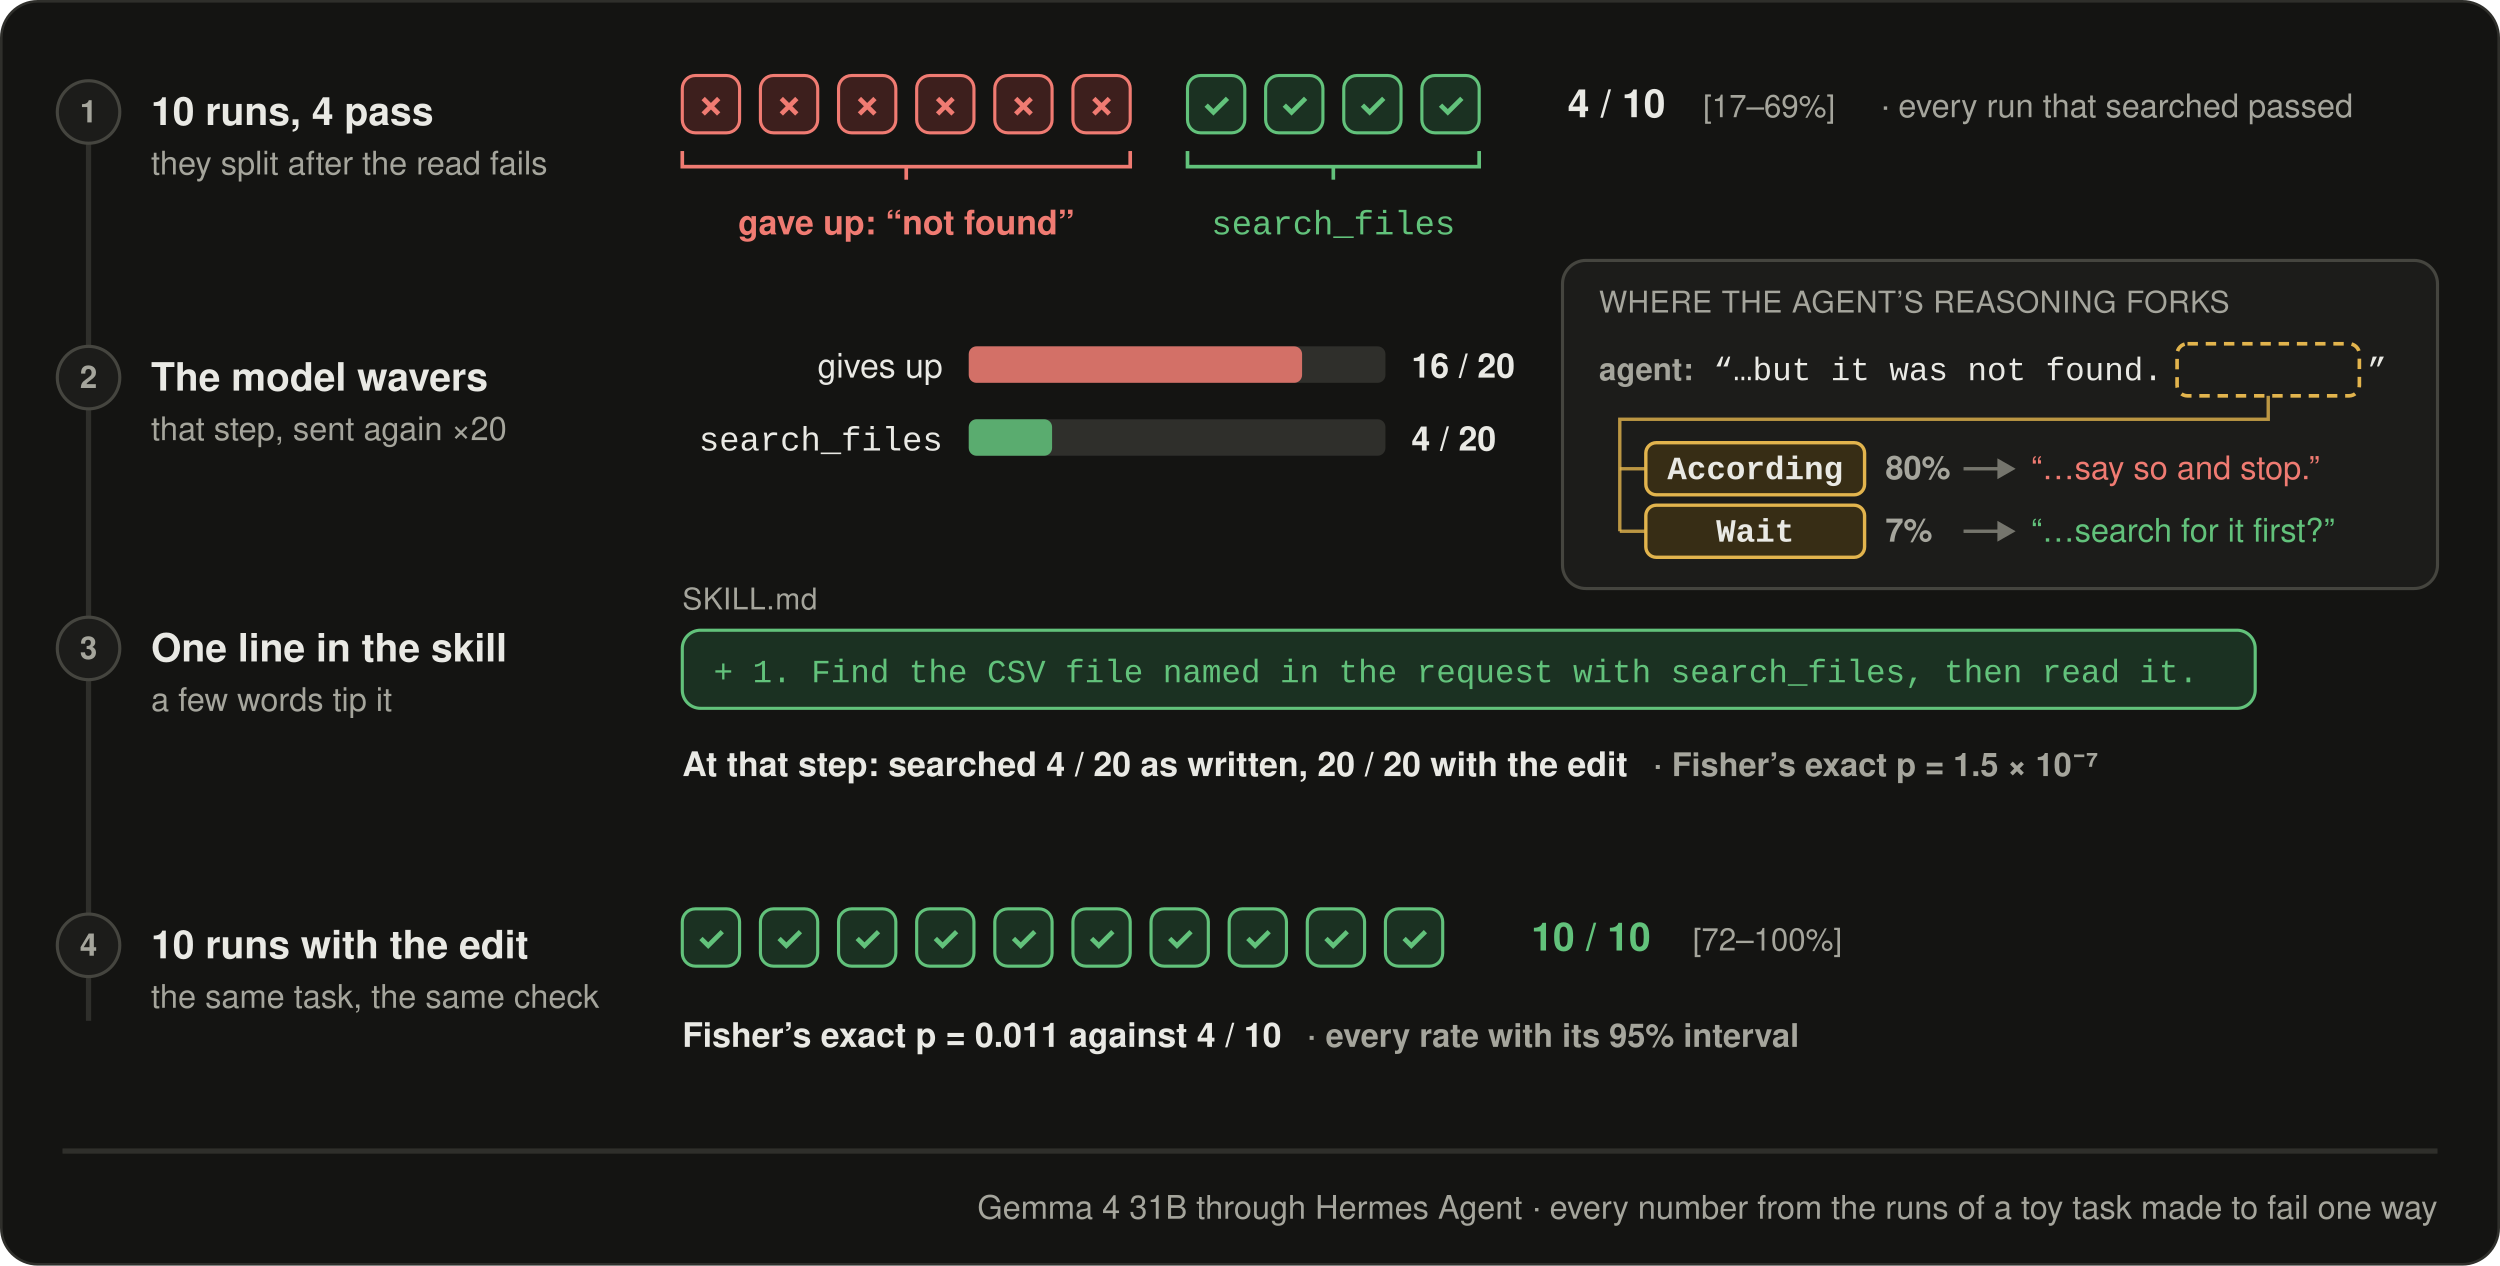
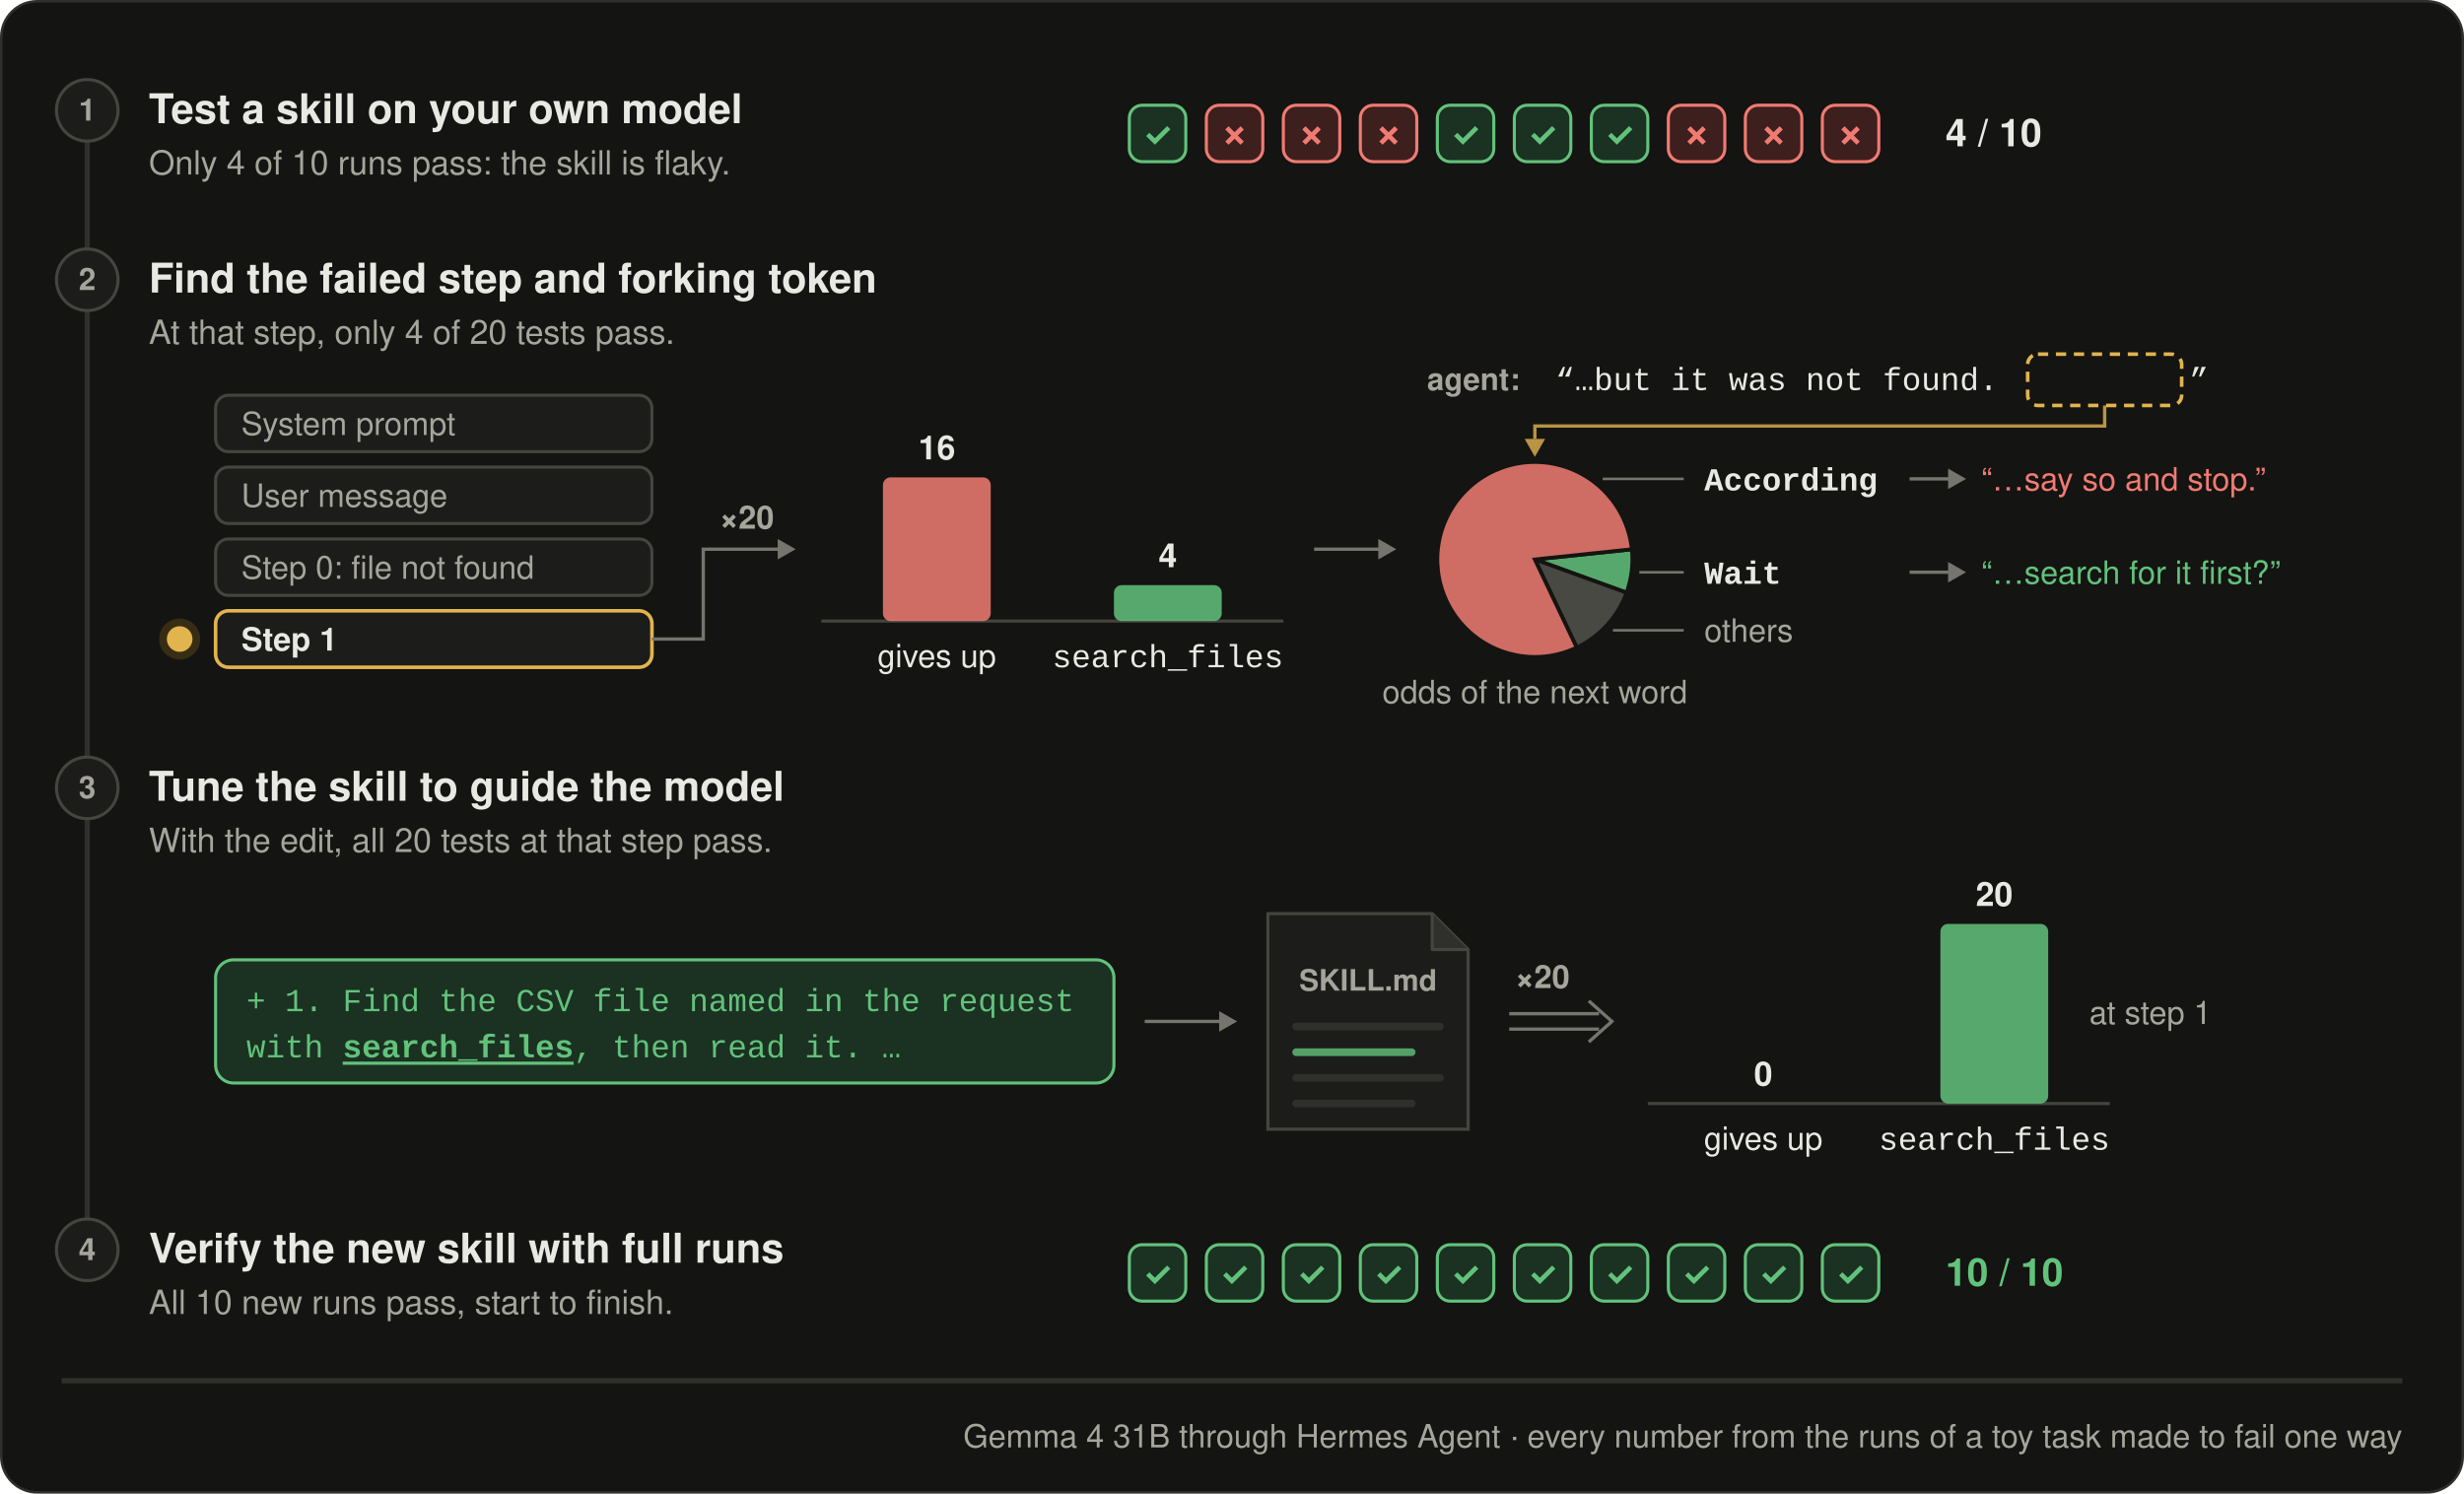
- <svg xmlns="http://www.w3.org/2000/svg" width="960" height="486" viewBox="0 0 960 486" role="img" aria-labelledby="title desc">
+ <svg xmlns="http://www.w3.org/2000/svg" width="960" height="582" viewBox="0 0 960 582" role="img" aria-labelledby="title desc">
  <style>
    .frame { fill: #141412; stroke: #2f2f2b; stroke-width: 1; }
    .spine { stroke: #2f2f2b; stroke-width: 2; }
    .badge { fill: #1c1c1a; stroke: #45453f; stroke-width: 1.2; }
    .badge-t { font-family: -apple-system, BlinkMacSystemFont, 'Segoe UI', Helvetica, Arial, sans-serif; font-size: 12px; font-weight: 700; fill: #a5a59c; }
-     .lane { font-family: -apple-system, BlinkMacSystemFont, 'Segoe UI', Helvetica, Arial, sans-serif; font-size: 15px; font-weight: 650; fill: #e9e9e4; }
-     .lane-sub { font-family: -apple-system, BlinkMacSystemFont, 'Segoe UI', Helvetica, Arial, sans-serif; font-size: 12.5px; fill: #a5a59c; }
+     .lane { font-family: -apple-system, BlinkMacSystemFont, 'Segoe UI', Helvetica, Arial, sans-serif; font-size: 16px; font-weight: 650; fill: #e9e9e4; }
+     .lane-sub { font-family: -apple-system, BlinkMacSystemFont, 'Segoe UI', Helvetica, Arial, sans-serif; font-size: 13px; fill: #a5a59c; }
    .chip-bad { fill: #3d1f1d; stroke: #f07b72; stroke-width: 1.2; }
    .chip-ok { fill: #1b3122; stroke: #62c27b; stroke-width: 1.2; }
    .mark-bad { font-family: -apple-system, BlinkMacSystemFont, 'Segoe UI', Helvetica, Arial, sans-serif; font-size: 13px; font-weight: 700; fill: #f07b72; }
    .mark-ok { font-family: -apple-system, BlinkMacSystemFont, 'Segoe UI', Helvetica, Arial, sans-serif; font-size: 13px; font-weight: 700; fill: #62c27b; }
-     .brace-bad { stroke: #f07b72; stroke-width: 1.4; fill: none; }
-     .brace-ok { stroke: #62c27b; stroke-width: 1.4; fill: none; }
-     .gave-up { font-family: -apple-system, BlinkMacSystemFont, 'Segoe UI', Helvetica, Arial, sans-serif; font-size: 13px; font-weight: 600; fill: #f07b72; }
-     .gave-up-l { font-family: -apple-system, BlinkMacSystemFont, 'Segoe UI', Helvetica, Arial, sans-serif; font-size: 13px; fill: #e9e9e4; }
-     .tool-ok { font-family: ui-monospace, SFMono-Regular, 'SF Mono', Menlo, Consolas, 'Liberation Mono', monospace; font-size: 13px; fill: #62c27b; }
-     .tool { font-family: ui-monospace, SFMono-Regular, 'SF Mono', Menlo, Consolas, 'Liberation Mono', monospace; font-size: 13px; fill: #e9e9e4; }
    .rate { font-family: -apple-system, BlinkMacSystemFont, 'Segoe UI', Helvetica, Arial, sans-serif; font-size: 15px; font-weight: 700; fill: #e9e9e4; }
    .rate-ok { font-family: -apple-system, BlinkMacSystemFont, 'Segoe UI', Helvetica, Arial, sans-serif; font-size: 15px; font-weight: 700; fill: #62c27b; }
-     .ci { font-family: -apple-system, BlinkMacSystemFont, 'Segoe UI', Helvetica, Arial, sans-serif; font-size: 12px; fill: #a5a59c; }
-     .pct { font-family: -apple-system, BlinkMacSystemFont, 'Segoe UI', Helvetica, Arial, sans-serif; font-size: 13px; font-weight: 600; fill: #e9e9e4; }
+     .box { fill: #1c1c1a; stroke: #45453f; stroke-width: 1.2; }
+     .box-t { font-family: -apple-system, BlinkMacSystemFont, 'Segoe UI', Helvetica, Arial, sans-serif; font-size: 12.5px; fill: #a5a59c; }
+     .box-now { fill: #1c1c1a; stroke: #e2b44d; stroke-width: 1.4; }
+     .box-now-t { font-family: -apple-system, BlinkMacSystemFont, 'Segoe UI', Helvetica, Arial, sans-serif; font-size: 12.5px; font-weight: 650; fill: #e9e9e4; }
+     .bp { fill: #e2b44d; }
+     .bp-ring { fill: #372d15; }
+     .times { font-family: -apple-system, BlinkMacSystemFont, 'Segoe UI', Helvetica, Arial, sans-serif; font-size: 12.5px; font-weight: 650; fill: #a5a59c; }
+     .axis { stroke: #45453f; stroke-width: 1.2; }
    .bar-bad { fill: #f07b72; opacity: .85; }
    .bar-ok { fill: #62c27b; opacity: .85; }
-     .track { fill: #2f2f2b; }
-     .card { fill: #1c1c1a; stroke: #45453f; stroke-width: 1.2; }
-     .card-k { font-family: -apple-system, BlinkMacSystemFont, 'Segoe UI', Helvetica, Arial, sans-serif; font-size: 11.5px; fill: #a5a59c; letter-spacing: .02em; }
-     .reason { font-family: ui-monospace, SFMono-Regular, 'SF Mono', Menlo, Consolas, 'Liberation Mono', monospace; font-size: 12.5px; fill: #a5a59c; }
+     .count { font-family: -apple-system, BlinkMacSystemFont, 'Segoe UI', Helvetica, Arial, sans-serif; font-size: 13px; font-weight: 700; fill: #e9e9e4; }
+     .cat { font-family: -apple-system, BlinkMacSystemFont, 'Segoe UI', Helvetica, Arial, sans-serif; font-size: 12.5px; fill: #e9e9e4; }
+     .cat-tool { font-family: ui-monospace, SFMono-Regular, 'SF Mono', Menlo, Consolas, 'Liberation Mono', monospace; font-size: 12.5px; fill: #e9e9e4; }
+     .speaker { font-family: -apple-system, BlinkMacSystemFont, 'Segoe UI', Helvetica, Arial, sans-serif; font-size: 12px; font-weight: 700; fill: #a5a59c; }
    .reason-t { font-family: ui-monospace, SFMono-Regular, 'SF Mono', Menlo, Consolas, 'Liberation Mono', monospace; font-size: 12.5px; fill: #e9e9e4; }
-     .speaker { font-family: -apple-system, BlinkMacSystemFont, 'Segoe UI', Helvetica, Arial, sans-serif; font-size: 12px; font-weight: 700; fill: #a5a59c; }
    .slot { fill: none; stroke: #e2b44d; stroke-width: 1.4; stroke-dasharray: 4 3; }
    .fork { stroke: #e2b44d; stroke-width: 1.3; fill: none; opacity: .8; }
-     .token { fill: #372d15; stroke: #e2b44d; stroke-width: 1.3; }
-     .token-t { font-family: ui-monospace, SFMono-Regular, 'SF Mono', Menlo, Consolas, 'Liberation Mono', monospace; font-size: 12.5px; font-weight: 700; fill: #e9e9e4; }
-     .alt-pct { font-family: -apple-system, BlinkMacSystemFont, 'Segoe UI', Helvetica, Arial, sans-serif; font-size: 12.5px; font-weight: 600; fill: #a5a59c; }
+     .forkhead { fill: #e2b44d; opacity: .8; }
+     .pie-bad { fill: #f07b72; opacity: .85; }
+     .pie-ok { fill: #62c27b; opacity: .85; }
+     .pie-other { fill: #75756d; opacity: .55; }
+     .pie-edge { fill: none; stroke: #141412; stroke-width: 1.5; }
+     .leader { stroke: #75756d; stroke-width: 1; fill: none; }
+     .word { font-family: ui-monospace, SFMono-Regular, 'SF Mono', Menlo, Consolas, 'Liberation Mono', monospace; font-size: 12.5px; font-weight: 700; fill: #e9e9e4; }
+     .word-other { font-family: -apple-system, BlinkMacSystemFont, 'Segoe UI', Helvetica, Arial, sans-serif; font-size: 12.5px; fill: #a5a59c; }
    .after-bad { font-family: -apple-system, BlinkMacSystemFont, 'Segoe UI', Helvetica, Arial, sans-serif; font-size: 12.5px; fill: #f07b72; }
    .after-ok { font-family: -apple-system, BlinkMacSystemFont, 'Segoe UI', Helvetica, Arial, sans-serif; font-size: 12.5px; fill: #62c27b; }
    .arrow { stroke: #75756d; stroke-width: 1.3; fill: none; }
    .arrowhead { fill: #75756d; }
    .diff { fill: #1b3122; stroke: #62c27b; stroke-width: 1.2; }
    .diff-t { font-family: ui-monospace, SFMono-Regular, 'SF Mono', Menlo, Consolas, 'Liberation Mono', monospace; font-size: 12.5px; fill: #62c27b; }
-     .diff-file { font-family: -apple-system, BlinkMacSystemFont, 'Segoe UI', Helvetica, Arial, sans-serif; font-size: 11.5px; fill: #a5a59c; letter-spacing: .02em; }
+     .diff-em { font-weight: 700; text-decoration: underline; }
+     .doc { fill: #1c1c1a; stroke: #45453f; stroke-width: 1.2; }
+     .doc-fold { fill: #2f2f2b; stroke: #45453f; stroke-width: 1.2; stroke-linejoin: round; }
+     .doc-line { stroke: #2f2f2b; stroke-width: 3; stroke-linecap: round; }
+     .doc-line-new { stroke: #62c27b; stroke-width: 3; stroke-linecap: round; opacity: .8; }
+     .doc-t { font-family: -apple-system, BlinkMacSystemFont, 'Segoe UI', Helvetica, Arial, sans-serif; font-size: 11.5px; font-weight: 650; fill: #a5a59c; }
    .note { font-family: -apple-system, BlinkMacSystemFont, 'Segoe UI', Helvetica, Arial, sans-serif; font-size: 12.5px; fill: #a5a59c; }
-     .pvalue { font-family: -apple-system, BlinkMacSystemFont, 'Segoe UI', Helvetica, Arial, sans-serif; font-size: 13px; font-weight: 600; fill: #e9e9e4; }
    </style>
-   <rect x="0.5" y="0.5" width="959" height="485" rx="14" class="frame" />
-   <line x1="34" y1="54" x2="34" y2="392" class="spine" />
+   <rect x="0.5" y="0.5" width="959" height="581" rx="14" class="frame" />
+   <line x1="34" y1="43" x2="34" y2="487" class="spine" />
  <circle cx="34" cy="43" r="12" class="badge" />
  <text x="34" y="47" class="badge-t" text-anchor="middle">1</text>
-   <text x="58" y="48" class="lane" text-anchor="start">10 runs, 4 pass</text>
-   <text x="58" y="67" class="lane-sub" text-anchor="start">they split after the read fails</text>
-   <rect x="262" y="29" width="22" height="22" rx="5" class="chip-bad" />
-   <text x="273" y="45" class="mark-bad" text-anchor="middle">✗</text>
-   <rect x="292" y="29" width="22" height="22" rx="5" class="chip-bad" />
-   <text x="303" y="45" class="mark-bad" text-anchor="middle">✗</text>
-   <rect x="322" y="29" width="22" height="22" rx="5" class="chip-bad" />
-   <text x="333" y="45" class="mark-bad" text-anchor="middle">✗</text>
-   <rect x="352" y="29" width="22" height="22" rx="5" class="chip-bad" />
-   <text x="363" y="45" class="mark-bad" text-anchor="middle">✗</text>
-   <rect x="382" y="29" width="22" height="22" rx="5" class="chip-bad" />
-   <text x="393" y="45" class="mark-bad" text-anchor="middle">✗</text>
-   <rect x="412" y="29" width="22" height="22" rx="5" class="chip-bad" />
-   <text x="423" y="45" class="mark-bad" text-anchor="middle">✗</text>
-   <rect x="456" y="29" width="22" height="22" rx="5" class="chip-ok" />
-   <text x="467" y="45" class="mark-ok" text-anchor="middle">✓</text>
-   <rect x="486" y="29" width="22" height="22" rx="5" class="chip-ok" />
-   <text x="497" y="45" class="mark-ok" text-anchor="middle">✓</text>
-   <rect x="516" y="29" width="22" height="22" rx="5" class="chip-ok" />
-   <text x="527" y="45" class="mark-ok" text-anchor="middle">✓</text>
-   <rect x="546" y="29" width="22" height="22" rx="5" class="chip-ok" />
-   <text x="557" y="45" class="mark-ok" text-anchor="middle">✓</text>
-   <path d="M 262 58 L 262 64 L 434 64 L 434 58 M 348.0 64 L 348.0 69" class="brace-bad" />
-   <text x="348.0" y="90" class="gave-up" text-anchor="middle">gave up: “not found”</text>
-   <path d="M 456 58 L 456 64 L 568 64 L 568 58 M 512.0 64 L 512.0 69" class="brace-ok" />
-   <text x="512.0" y="90" class="tool-ok" text-anchor="middle">search_files</text>
-   <text x="602" y="45" class="rate" text-anchor="start">4 / 10</text>
-   <text x="654" y="45" class="ci" text-anchor="start">[17–69%]</text>
-   <text x="722" y="45" class="note" text-anchor="start">·  every run that searched passed</text>
-   <circle cx="34" cy="145" r="12" class="badge" />
-   <text x="34" y="149" class="badge-t" text-anchor="middle">2</text>
-   <text x="58" y="150" class="lane" text-anchor="start">The model wavers</text>
-   <text x="58" y="169" class="lane-sub" text-anchor="start">that step, sent again ×20</text>
-   <text x="362" y="145" class="gave-up-l" text-anchor="end">gives up</text>
-   <rect x="372" y="133" width="160" height="14" rx="3" class="track" />
-   <rect x="372" y="133" width="128" height="14" rx="3" class="bar-bad" />
-   <text x="542" y="145" class="pct" text-anchor="start">16 / 20</text>
-   <text x="362" y="173" class="tool" text-anchor="end">search_files</text>
-   <rect x="372" y="161" width="160" height="14" rx="3" class="track" />
-   <rect x="372" y="161" width="32" height="14" rx="3" class="bar-ok" />
-   <text x="542" y="173" class="pct" text-anchor="start">4 / 20</text>
-   <rect x="600" y="100" width="336" height="126" rx="9" class="card" />
-   <text x="614" y="120" class="card-k" text-anchor="start">WHERE THE AGENT’S REASONING FORKS</text>
-   <text x="614" y="146" class="speaker" text-anchor="start">agent:</text>
-   <text x="658" y="146" class="reason-t" text-anchor="start">“…but it was not found.</text>
-   <rect x="836" y="132" width="70" height="20" rx="4" class="slot" />
-   <text x="909" y="146" class="reason-t" text-anchor="start">”</text>
-   <path d="M 871.0 152 L 871.0 161 L 622 161 L 622 204" class="fork" />
-   <path d="M 622 180 L 632 180" class="fork" />
-   <rect x="632" y="170" width="84" height="20" rx="4" class="token" />
-   <text x="674" y="184" class="token-t" text-anchor="middle">According</text>
-   <text x="724" y="184" class="alt-pct" text-anchor="start">80%</text>
-   <line x1="754" y1="180" x2="768" y2="180" class="arrow" />
-   <path d="M 774 180 L 767 176 L 767 184 z" class="arrowhead" />
-   <text x="780" y="184" class="after-bad" text-anchor="start">“…say so and stop.”</text>
-   <path d="M 622 204 L 632 204" class="fork" />
-   <rect x="632" y="194" width="84" height="20" rx="4" class="token" />
-   <text x="674" y="208" class="token-t" text-anchor="middle">Wait</text>
-   <text x="724" y="208" class="alt-pct" text-anchor="start">7%</text>
-   <line x1="754" y1="204" x2="768" y2="204" class="arrow" />
-   <path d="M 774 204 L 767 200 L 767 208 z" class="arrowhead" />
-   <text x="780" y="208" class="after-ok" text-anchor="start">“…search for it first?”</text>
-   <circle cx="34" cy="249" r="12" class="badge" />
-   <text x="34" y="253" class="badge-t" text-anchor="middle">3</text>
-   <text x="58" y="254" class="lane" text-anchor="start">One line in the skill</text>
-   <text x="58" y="273" class="lane-sub" text-anchor="start">a few words tip it</text>
-   <text x="262" y="234" class="diff-file" text-anchor="start">SKILL.md</text>
-   <rect x="262" y="242" width="604" height="30" rx="7" class="diff" />
-   <text x="274" y="262" class="diff-t" text-anchor="start">+ 1. Find the CSV file named in the request with search_files, then read it.</text>
-   <text x="262" y="298" class="pvalue" text-anchor="start">At that step: searched 4 / 20 as written, 20 / 20 with the edit<tspan class="note" dx="10">·  Fisher’s exact p = 1.5 × 10⁻⁷</tspan>
-   </text>
-   <circle cx="34" cy="363" r="12" class="badge" />
-   <text x="34" y="367" class="badge-t" text-anchor="middle">4</text>
-   <text x="58" y="368" class="lane" text-anchor="start">10 runs with the edit</text>
-   <text x="58" y="387" class="lane-sub" text-anchor="start">the same task, the same check</text>
-   <rect x="262" y="349" width="22" height="22" rx="5" class="chip-ok" />
-   <text x="273" y="365" class="mark-ok" text-anchor="middle">✓</text>
-   <rect x="292" y="349" width="22" height="22" rx="5" class="chip-ok" />
-   <text x="303" y="365" class="mark-ok" text-anchor="middle">✓</text>
-   <rect x="322" y="349" width="22" height="22" rx="5" class="chip-ok" />
-   <text x="333" y="365" class="mark-ok" text-anchor="middle">✓</text>
-   <rect x="352" y="349" width="22" height="22" rx="5" class="chip-ok" />
-   <text x="363" y="365" class="mark-ok" text-anchor="middle">✓</text>
-   <rect x="382" y="349" width="22" height="22" rx="5" class="chip-ok" />
-   <text x="393" y="365" class="mark-ok" text-anchor="middle">✓</text>
-   <rect x="412" y="349" width="22" height="22" rx="5" class="chip-ok" />
-   <text x="423" y="365" class="mark-ok" text-anchor="middle">✓</text>
-   <rect x="442" y="349" width="22" height="22" rx="5" class="chip-ok" />
-   <text x="453" y="365" class="mark-ok" text-anchor="middle">✓</text>
-   <rect x="472" y="349" width="22" height="22" rx="5" class="chip-ok" />
-   <text x="483" y="365" class="mark-ok" text-anchor="middle">✓</text>
-   <rect x="502" y="349" width="22" height="22" rx="5" class="chip-ok" />
-   <text x="513" y="365" class="mark-ok" text-anchor="middle">✓</text>
-   <rect x="532" y="349" width="22" height="22" rx="5" class="chip-ok" />
-   <text x="543" y="365" class="mark-ok" text-anchor="middle">✓</text>
-   <text x="588" y="365" class="rate-ok" text-anchor="start">10 / 10</text>
-   <text x="650" y="365" class="ci" text-anchor="start">[72–100%]</text>
-   <text x="262" y="402" class="pvalue" text-anchor="start">Fisher’s exact p = 0.011 against 4 / 10<tspan class="note" dx="10">·  every rate with its 95% interval</tspan>
-   </text>
-   <line x1="24" y1="442" x2="936" y2="442" class="spine" />
-   <text x="936" y="468" class="note" text-anchor="end">Gemma 4 31B through Hermes Agent · every number from the runs of a toy task made to fail one way</text>
+   <text x="58" y="48" class="lane" text-anchor="start">Test a skill on your own model</text>
+   <text x="58" y="68" class="lane-sub" text-anchor="start">Only 4 of 10 runs pass: the skill is flaky.</text>
+   <rect x="440" y="41" width="22" height="22" rx="5" class="chip-ok" />
+   <text x="451" y="57" class="mark-ok" text-anchor="middle">✓</text>
+   <rect x="470" y="41" width="22" height="22" rx="5" class="chip-bad" />
+   <text x="481" y="57" class="mark-bad" text-anchor="middle">✗</text>
+   <rect x="500" y="41" width="22" height="22" rx="5" class="chip-bad" />
+   <text x="511" y="57" class="mark-bad" text-anchor="middle">✗</text>
+   <rect x="530" y="41" width="22" height="22" rx="5" class="chip-bad" />
+   <text x="541" y="57" class="mark-bad" text-anchor="middle">✗</text>
+   <rect x="560" y="41" width="22" height="22" rx="5" class="chip-ok" />
+   <text x="571" y="57" class="mark-ok" text-anchor="middle">✓</text>
+   <rect x="590" y="41" width="22" height="22" rx="5" class="chip-ok" />
+   <text x="601" y="57" class="mark-ok" text-anchor="middle">✓</text>
+   <rect x="620" y="41" width="22" height="22" rx="5" class="chip-ok" />
+   <text x="631" y="57" class="mark-ok" text-anchor="middle">✓</text>
+   <rect x="650" y="41" width="22" height="22" rx="5" class="chip-bad" />
+   <text x="661" y="57" class="mark-bad" text-anchor="middle">✗</text>
+   <rect x="680" y="41" width="22" height="22" rx="5" class="chip-bad" />
+   <text x="691" y="57" class="mark-bad" text-anchor="middle">✗</text>
+   <rect x="710" y="41" width="22" height="22" rx="5" class="chip-bad" />
+   <text x="721" y="57" class="mark-bad" text-anchor="middle">✗</text>
+   <text x="758" y="57" class="rate" text-anchor="start">4 / 10</text>
+   <circle cx="34" cy="109" r="12" class="badge" />
+   <text x="34" y="113" class="badge-t" text-anchor="middle">2</text>
+   <text x="58" y="114" class="lane" text-anchor="start">Find the failed step and forking token</text>
+   <text x="58" y="134" class="lane-sub" text-anchor="start">At that step, only 4 of 20 tests pass.</text>
+   <rect x="84" y="154" width="170" height="22" rx="5" class="box" />
+   <text x="94" y="169.5" class="box-t" text-anchor="start">System prompt</text>
+   <rect x="84" y="182" width="170" height="22" rx="5" class="box" />
+   <text x="94" y="197.5" class="box-t" text-anchor="start">User message</text>
+   <rect x="84" y="210" width="170" height="22" rx="5" class="box" />
+   <text x="94" y="225.5" class="box-t" text-anchor="start">Step 0: file not found</text>
+   <rect x="84" y="238" width="170" height="22" rx="5" class="box-now" />
+   <text x="94" y="253.5" class="box-now-t" text-anchor="start">Step 1</text>
+   <circle cx="70" cy="249" r="8" class="bp-ring" />
+   <circle cx="70" cy="249" r="5" class="bp" />
+   <path d="M 254 249 L 274 249 L 274 214 L 304 214" class="arrow" />
+   <path d="M 310 214 L 303 210 L 303 218 z" class="arrowhead" />
+   <text x="291" y="206" class="times" text-anchor="middle">×20</text>
+   <line x1="320" y1="242" x2="500" y2="242" class="axis" />
+   <rect x="344" y="186" width="42" height="56" rx="3" class="bar-bad" />
+   <text x="365" y="179" class="count" text-anchor="middle">16</text>
+   <text x="365" y="260" class="cat" text-anchor="middle">gives up</text>
+   <rect x="434" y="228" width="42" height="14" rx="3" class="bar-ok" />
+   <text x="455" y="221" class="count" text-anchor="middle">4</text>
+   <text x="455" y="260" class="cat-tool" text-anchor="middle">search_files</text>
+   <line x1="512" y1="214" x2="538" y2="214" class="arrow" />
+   <path d="M 544 214 L 537 210 L 537 218 z" class="arrowhead" />
+   <text x="556" y="152" class="speaker" text-anchor="start">agent:</text>
+   <text x="606" y="152" class="reason-t" text-anchor="start">“…but it was not found.</text>
+   <rect x="790" y="138" width="60" height="20" rx="4" class="slot" />
+   <text x="853" y="152" class="reason-t" text-anchor="start">”</text>
+   <path d="M 820 158 L 820 166 L 598 166 L 598 171" class="fork" />
+   <path d="M 598 178 L 594 171 L 602 171 z" class="forkhead" />
+   <path d="M 598 218 L 635.79 214.03 A 38 38 0 0 1 633.73 230.95 z" class="pie-ok" />
+   <path d="M 598 218 L 635.79 214.03 A 38 38 0 0 1 633.73 230.95 z" class="pie-edge" />
+   <path d="M 598 218 L 633.73 230.95 A 38 38 0 0 1 614.32 252.32 z" class="pie-other" />
+   <path d="M 598 218 L 633.73 230.95 A 38 38 0 0 1 614.32 252.32 z" class="pie-edge" />
+   <path d="M 598 218 L 614.32 252.32 A 38 38 0 1 1 635.79 214.03 z" class="pie-bad" />
+   <path d="M 598 218 L 614.32 252.32 A 38 38 0 1 1 635.79 214.03 z" class="pie-edge" />
+   <text x="598" y="274" class="note" text-anchor="middle">odds of the next word</text>
+   <path d="M 638.7 223.0 L 656 223.0" class="leader" />
+   <text x="664" y="227.468" class="word" text-anchor="start">Wait</text>
+   <line x1="744" y1="222.968" x2="760" y2="222.968" class="arrow" />
+   <path d="M 766 222.968 L 759 218.968 L 759 226.968 z" class="arrowhead" />
+   <text x="772" y="227.468" class="after-ok" text-anchor="start">“…search for it first?”</text>
+   <path d="M 628.4 245.6 L 656 245.6" class="leader" />
+   <text x="664" y="250.062" class="word-other" text-anchor="start">others</text>
+   <path d="M 624.4 186.6 L 656 186.6" class="leader" />
+   <text x="664" y="191.092" class="word" text-anchor="start">According</text>
+   <line x1="744" y1="186.592" x2="760" y2="186.592" class="arrow" />
+   <path d="M 766 186.592 L 759 182.592 L 759 190.592 z" class="arrowhead" />
+   <text x="772" y="191.092" class="after-bad" text-anchor="start">“…say so and stop.”</text>
+   <circle cx="34" cy="307" r="12" class="badge" />
+   <text x="34" y="311" class="badge-t" text-anchor="middle">3</text>
+   <text x="58" y="312" class="lane" text-anchor="start">Tune the skill to guide the model</text>
+   <text x="58" y="332" class="lane-sub" text-anchor="start">With the edit, all 20 tests at that step pass.</text>
+   <rect x="84" y="374" width="350" height="48" rx="7" class="diff" />
+   <text x="96" y="394" class="diff-t" text-anchor="start">+ 1. Find the CSV file named in the request</text>
+   <text x="96" y="412" class="diff-t" text-anchor="start">     with <tspan class="diff-em">search_files</tspan>, then read it. …</text>
+   <line x1="446" y1="398" x2="476" y2="398" class="arrow" />
+   <path d="M 482 398 L 475 394 L 475 402 z" class="arrowhead" />
+   <path d="M 494 356 L 558 356 L 572 370 L 572 440 L 494 440 z" class="doc" />
+   <path d="M 558 356 L 558 370 L 572 370" class="doc-fold" />
+   <text x="533" y="386" class="doc-t" text-anchor="middle">SKILL.md</text>
+   <line x1="505" y1="400" x2="561" y2="400" class="doc-line" />
+   <line x1="505" y1="410" x2="550" y2="410" class="doc-line-new" />
+   <line x1="505" y1="420" x2="561" y2="420" class="doc-line" />
+   <line x1="505" y1="430" x2="550" y2="430" class="doc-line" />
+   <path d="M 588 395 L 623 395 M 588 401 L 623 401 M 619 390 L 628 398 L 619 406" class="arrow" />
+   <text x="601" y="385" class="times" text-anchor="middle">×20</text>
+   <line x1="642" y1="430" x2="822" y2="430" class="axis" />
+   <text x="687" y="423" class="count" text-anchor="middle">0</text>
+   <text x="687" y="448" class="cat" text-anchor="middle">gives up</text>
+   <rect x="756" y="360" width="42" height="70" rx="3" class="bar-ok" />
+   <text x="777" y="353" class="count" text-anchor="middle">20</text>
+   <text x="777" y="448" class="cat-tool" text-anchor="middle">search_files</text>
+   <text x="814" y="399" class="note" text-anchor="start">at step 1</text>
+   <circle cx="34" cy="487" r="12" class="badge" />
+   <text x="34" y="491" class="badge-t" text-anchor="middle">4</text>
+   <text x="58" y="492" class="lane" text-anchor="start">Verify the new skill with full runs</text>
+   <text x="58" y="512" class="lane-sub" text-anchor="start">All 10 new runs pass, start to finish.</text>
+   <rect x="440" y="485" width="22" height="22" rx="5" class="chip-ok" />
+   <text x="451" y="501" class="mark-ok" text-anchor="middle">✓</text>
+   <rect x="470" y="485" width="22" height="22" rx="5" class="chip-ok" />
+   <text x="481" y="501" class="mark-ok" text-anchor="middle">✓</text>
+   <rect x="500" y="485" width="22" height="22" rx="5" class="chip-ok" />
+   <text x="511" y="501" class="mark-ok" text-anchor="middle">✓</text>
+   <rect x="530" y="485" width="22" height="22" rx="5" class="chip-ok" />
+   <text x="541" y="501" class="mark-ok" text-anchor="middle">✓</text>
+   <rect x="560" y="485" width="22" height="22" rx="5" class="chip-ok" />
+   <text x="571" y="501" class="mark-ok" text-anchor="middle">✓</text>
+   <rect x="590" y="485" width="22" height="22" rx="5" class="chip-ok" />
+   <text x="601" y="501" class="mark-ok" text-anchor="middle">✓</text>
+   <rect x="620" y="485" width="22" height="22" rx="5" class="chip-ok" />
+   <text x="631" y="501" class="mark-ok" text-anchor="middle">✓</text>
+   <rect x="650" y="485" width="22" height="22" rx="5" class="chip-ok" />
+   <text x="661" y="501" class="mark-ok" text-anchor="middle">✓</text>
+   <rect x="680" y="485" width="22" height="22" rx="5" class="chip-ok" />
+   <text x="691" y="501" class="mark-ok" text-anchor="middle">✓</text>
+   <rect x="710" y="485" width="22" height="22" rx="5" class="chip-ok" />
+   <text x="721" y="501" class="mark-ok" text-anchor="middle">✓</text>
+   <text x="758" y="501" class="rate-ok" text-anchor="start">10 / 10</text>
+   <line x1="24" y1="538" x2="936" y2="538" class="spine" />
+   <text x="936" y="564" class="note" text-anchor="end">Gemma 4 31B through Hermes Agent · every number from the runs of a toy task made to fail one way</text>
</svg>
